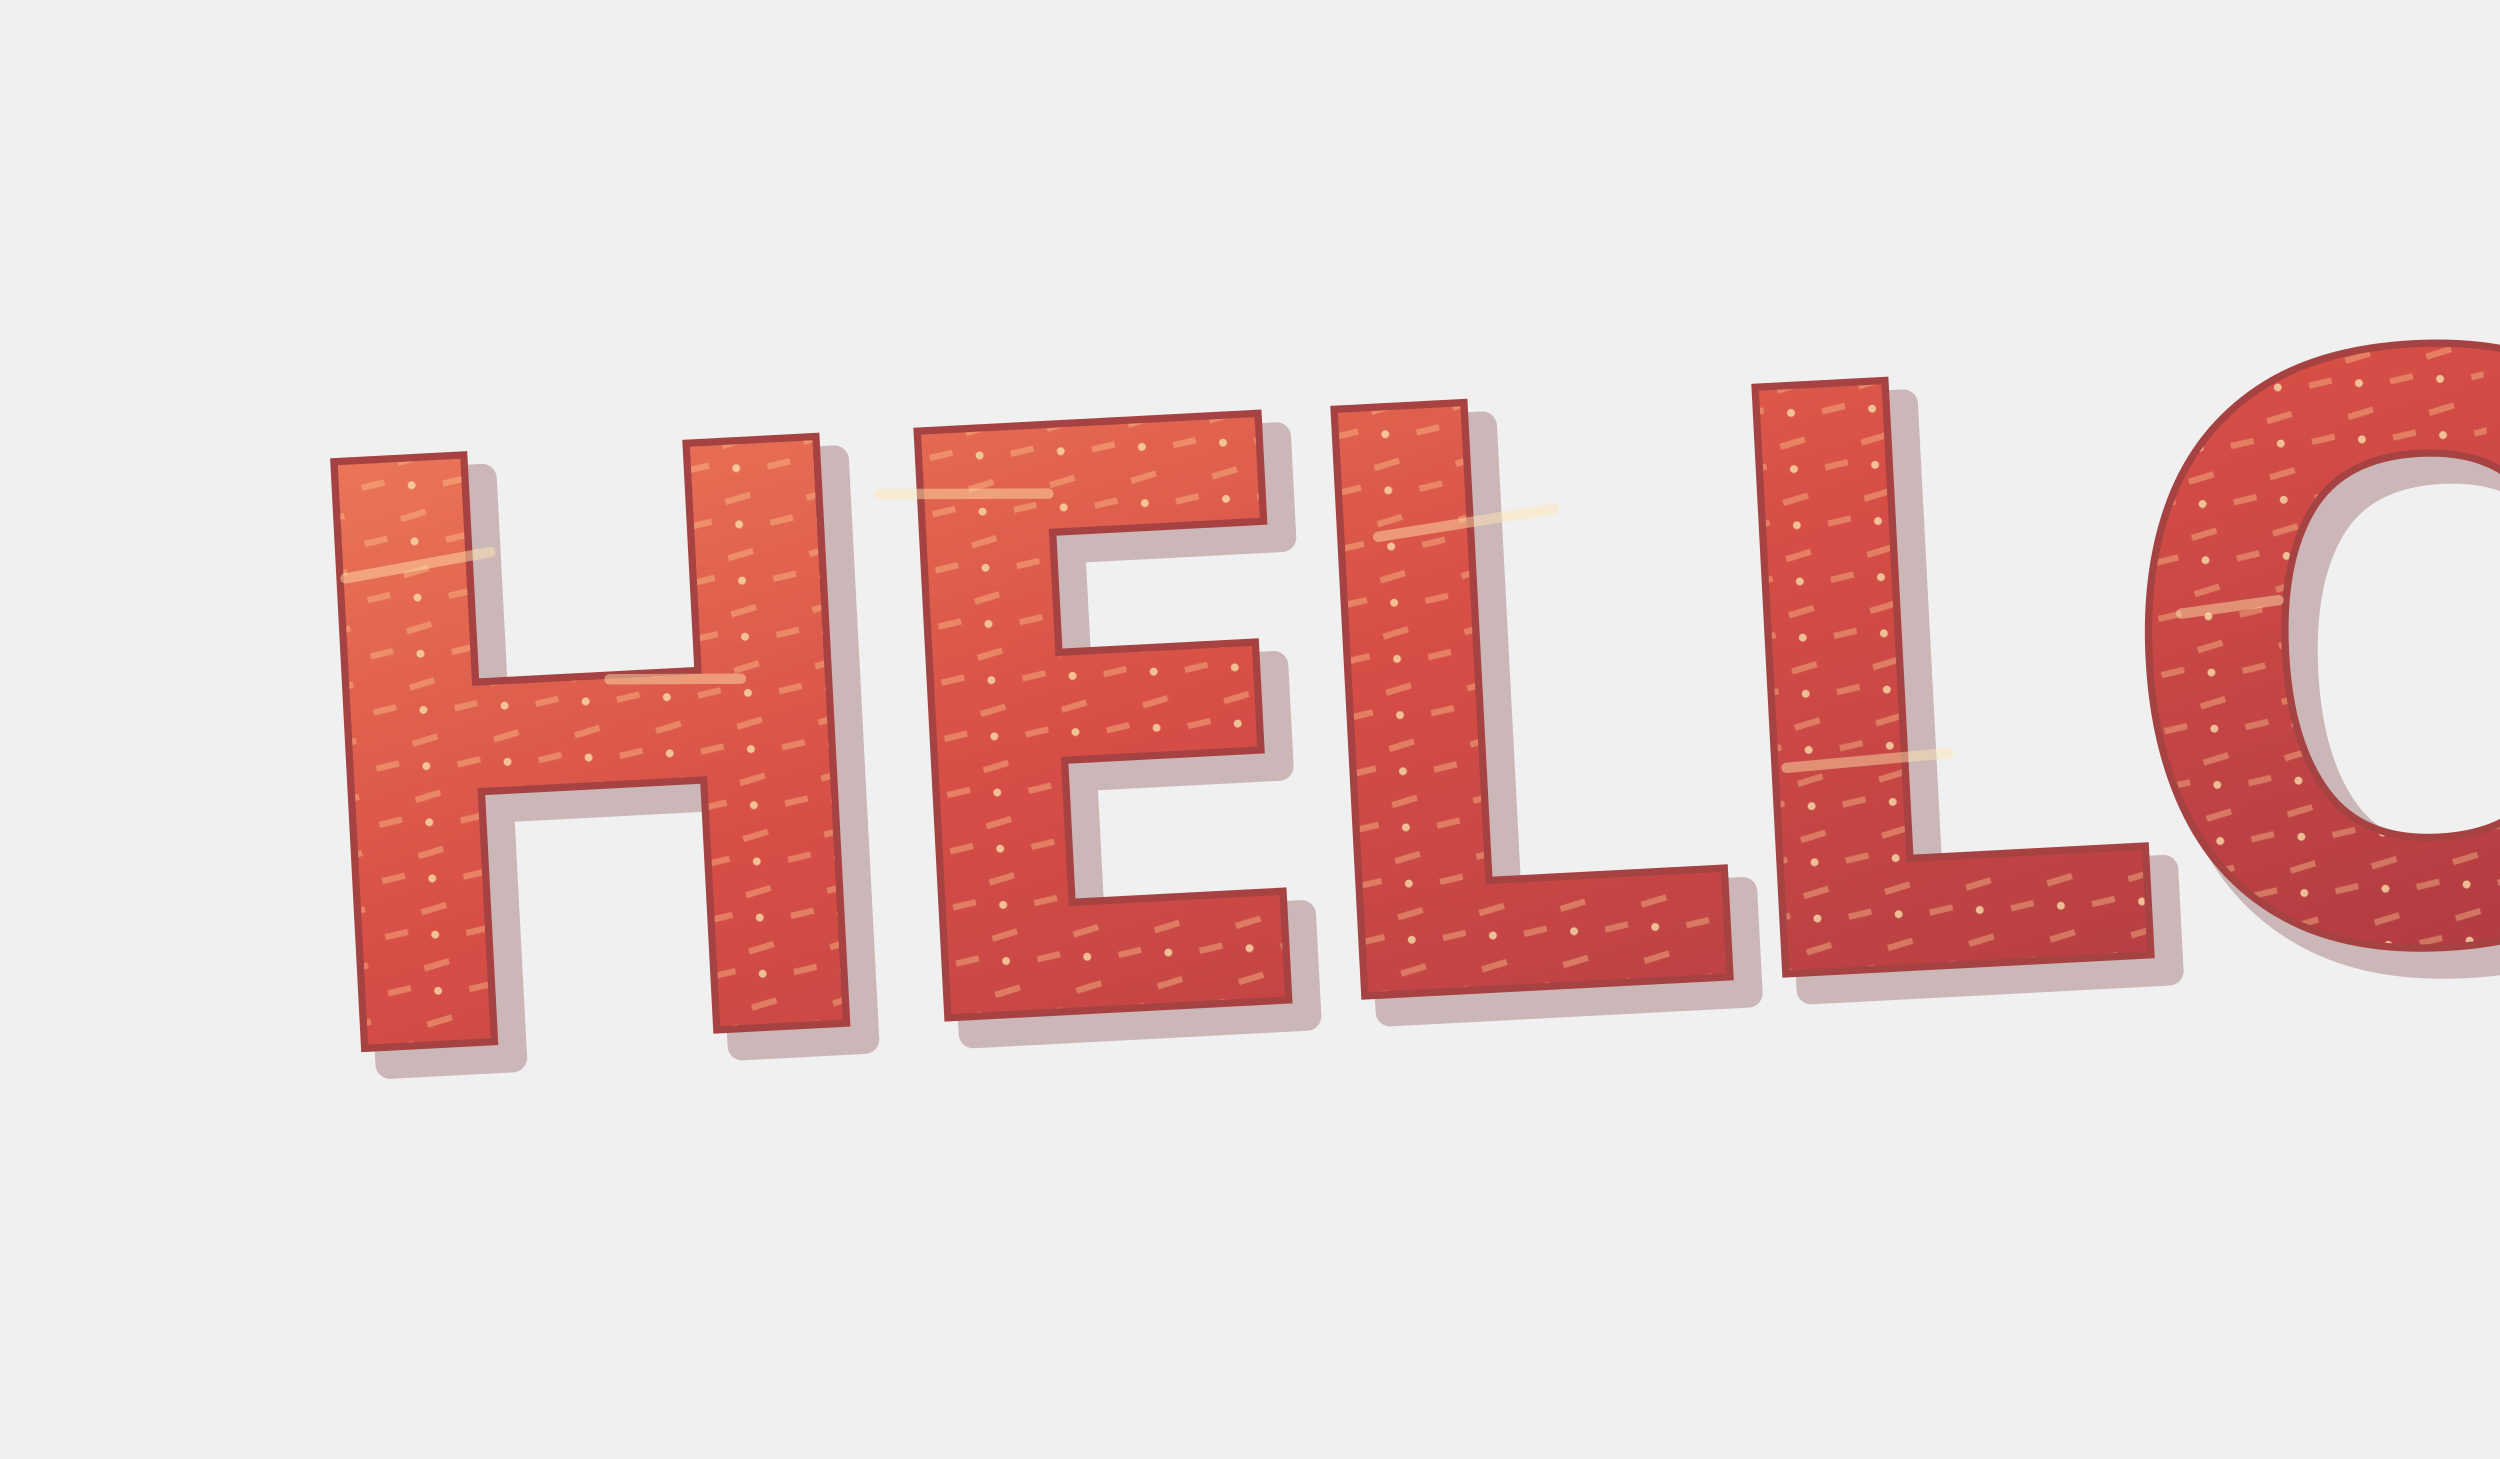
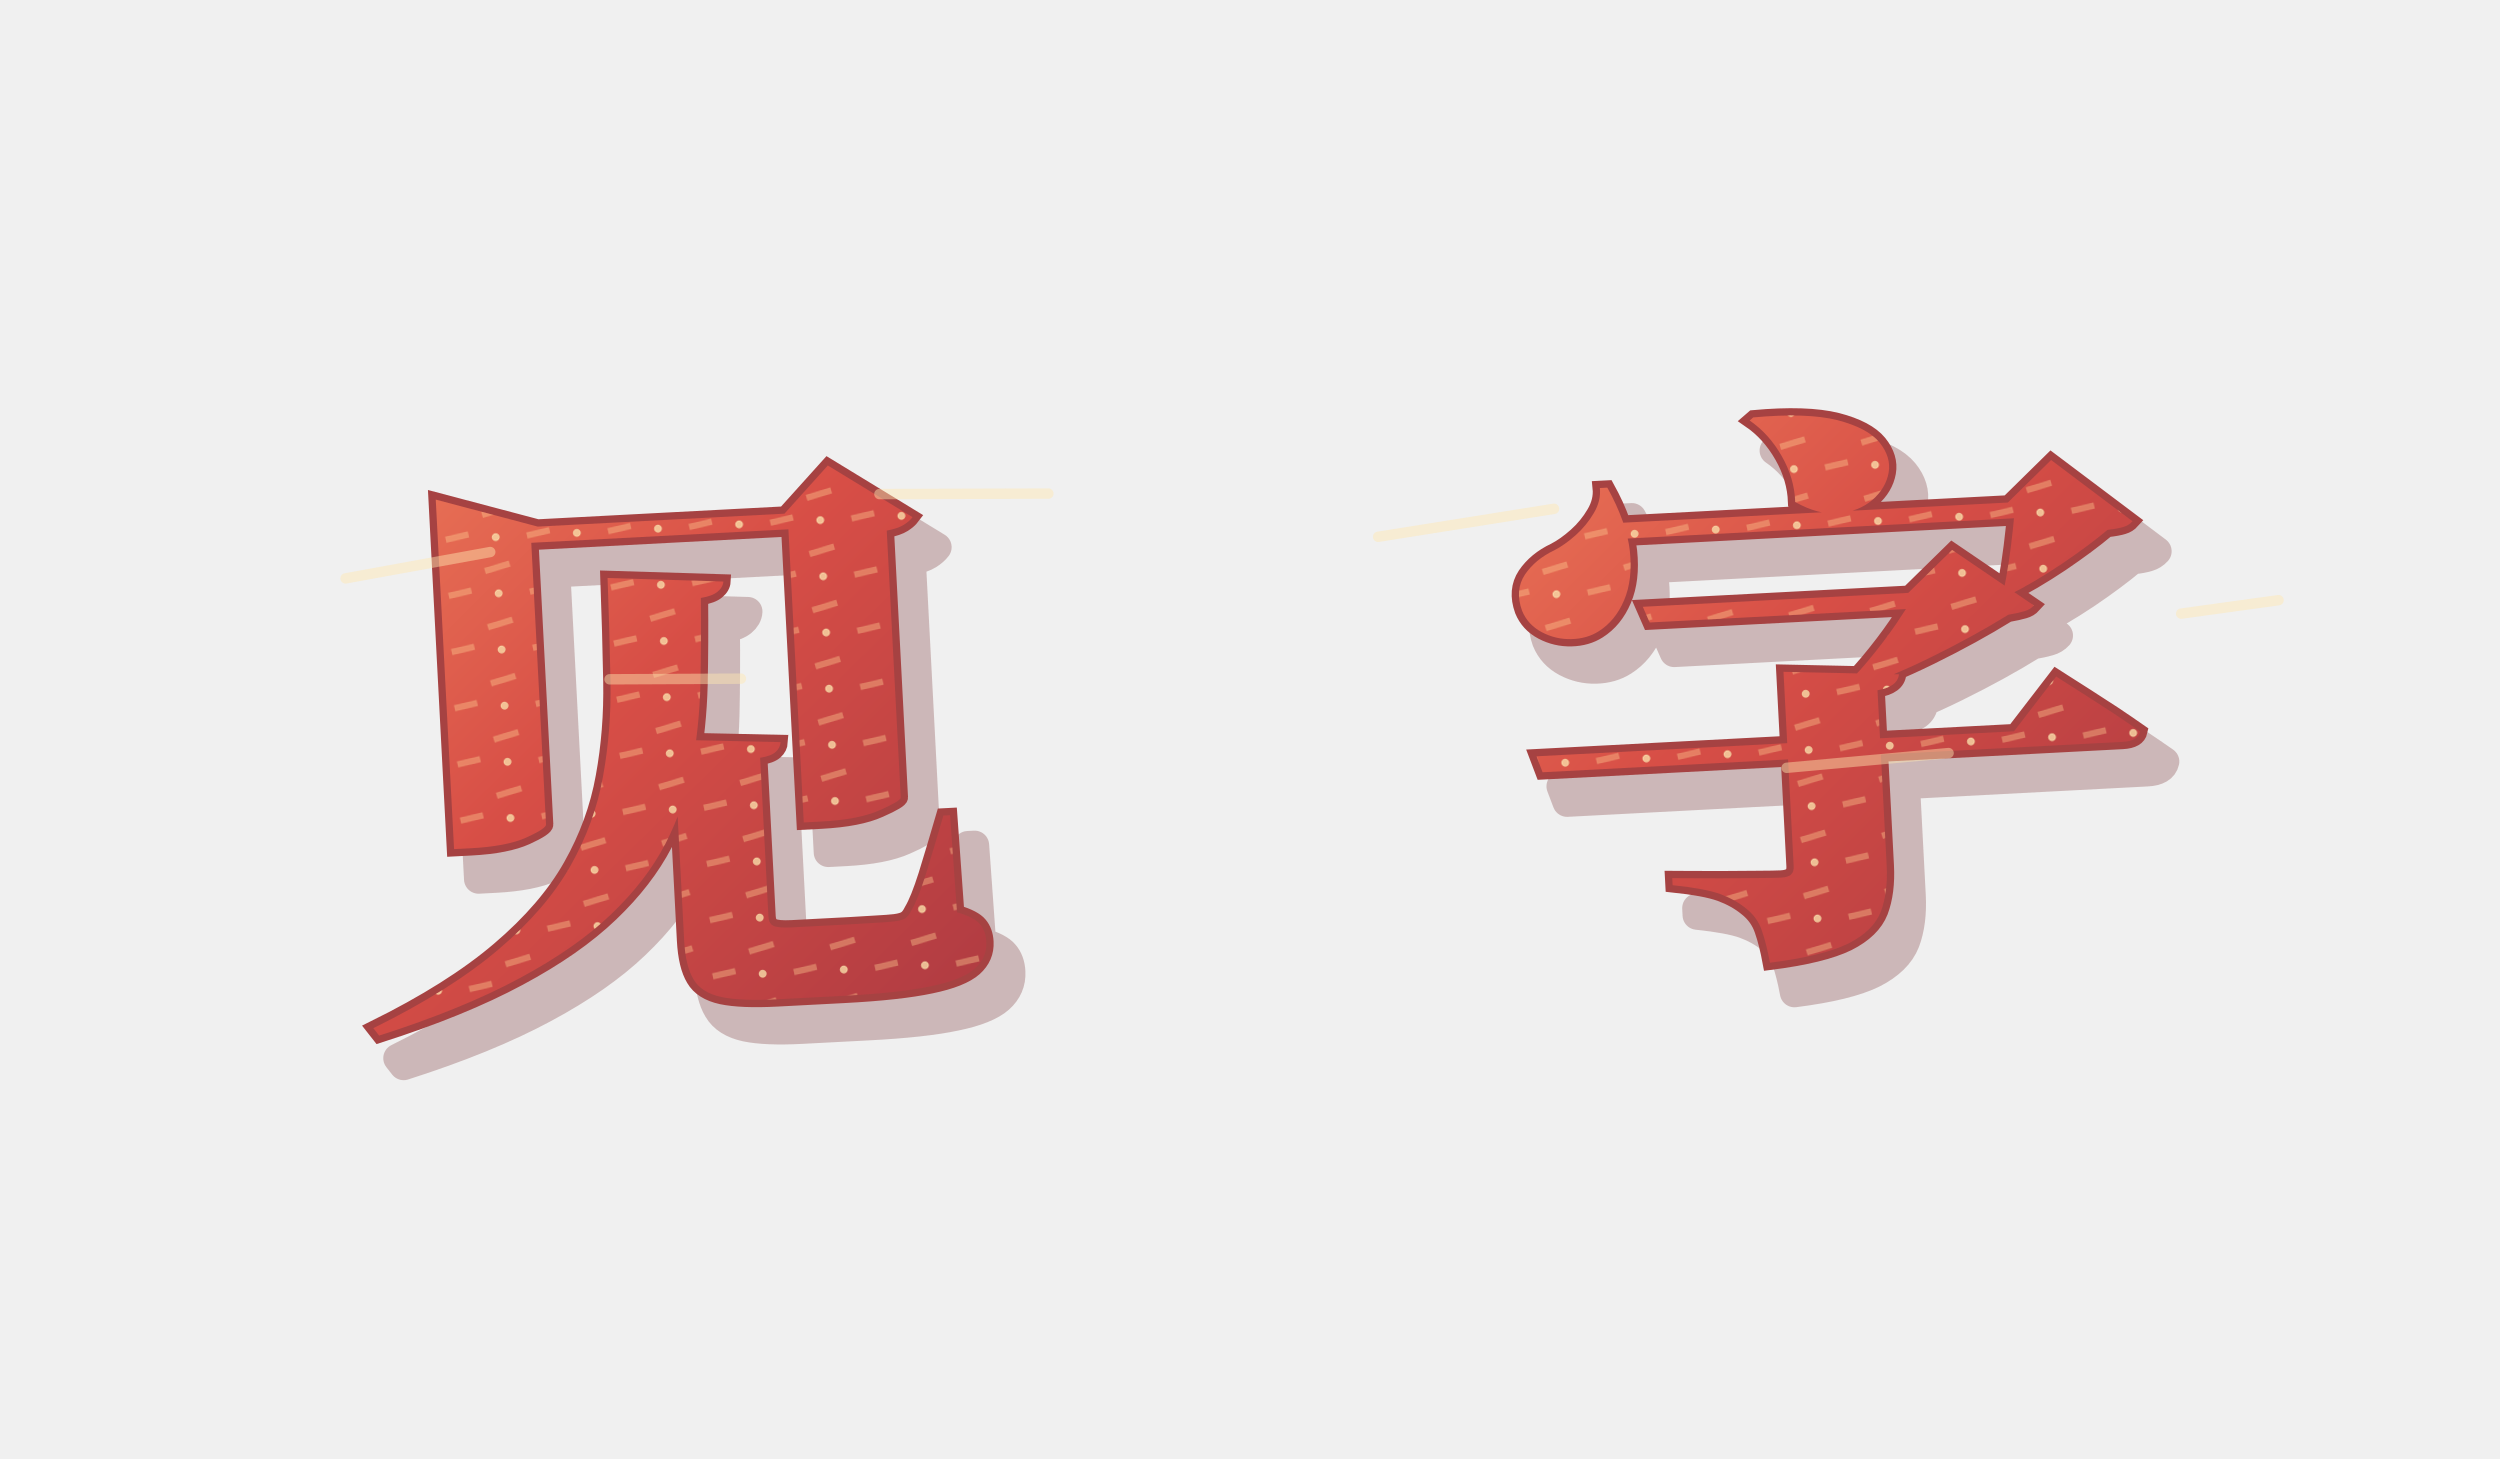
<svg xmlns="http://www.w3.org/2000/svg" viewBox="0 0 1200 700" width="1200" height="700">
  <defs>
    <linearGradient id="letters" x1="0" y1="0" x2="1" y2="1">
      <stop stop-color="#EA7557" />
      <stop offset=".42" stop-color="#D74E46" />
      <stop offset="1" stop-color="#AF3B42" />
    </linearGradient>
    <pattern id="scratches" width="39" height="27" patternUnits="userSpaceOnUse">
      <path d="m3 12 12-3m9 14 11-2" stroke="#FFCE93" stroke-width="3" opacity=".48" />
      <circle cx="9" cy="23" r="1.9" fill="#F7DCA8" />
    </pattern>
+     <g id="chapter-title" aria-label="见字">
+       <path d="M374.4 344.4Q374.1 347.1 371.8 349Q369.4 350.9 364.2 351.4V427.7Q364.2 431 366.2 432.2Q368.3 433.5 375.1 433.5H403.1Q410.1 433.5 415.8 433.4Q421.5 433.4 424.6 433.2Q428.4 432.9 429.9 431.9Q431.4 431 432.9 428.3Q436.2 423.4 440.6 411.7Q444.9 400 450.6 383.7H453.8L454.7 430.4Q462.9 433.3 465.4 436.7Q468 440.1 468 445.3Q468 452.9 461.8 457.9Q455.5 462.9 440.4 465.2Q425.3 467.6 398.5 467.6H366.3Q349 467.6 339.6 465.1Q330.1 462.5 326.7 455.9Q323.2 449.4 323.2 437V340.6ZM351 266Q350.7 268.7 348 270.7Q345.4 272.7 339.8 273.3Q338.9 294.7 337.4 315Q335.8 335.4 331.2 354.3Q326.6 373.1 316.6 390.3Q306.5 407.5 288.8 422.7Q271.1 438 243.2 451.1Q215.3 464.3 174.6 475L172 471.3Q210.4 454.8 234.1 436.6Q257.9 418.4 270.6 398.4Q283.3 378.4 288.4 356.5Q293.6 334.6 294.4 310.9Q295.2 287.3 295.6 261.4ZM215.2 219.5 263.4 235H382L404 213L443.3 239.9Q441.8 241.7 439 243.3Q436.2 244.9 430.6 245.7V374Q430.6 375.6 420.3 379.5Q410.1 383.5 391.8 383.5H383.5V242.6H259.9V378Q259.9 379.9 250.3 383.7Q240.6 387.5 223.4 387.5H215.2V235Z" />
+       <path d="M968.7 260.4 990.5 241.1 1028 272.5Q1026.1 274.4 1023.5 275Q1020.8 275.7 1015.8 276Q1006.7 282.9 992.8 291.3Q978.8 299.6 966.6 304.9L964.3 303.2Q966 296.9 967.6 289.1Q969.2 281.3 970.4 273.6Q971.7 265.9 972.2 260.4ZM777.1 243.2Q785.5 260.5 786.3 274.2Q787 288 782.3 297.6Q777.6 307.2 769.4 311.8Q763.6 315.1 756.1 314.9Q748.5 314.7 742 310.8Q735.5 306.9 733.1 300Q730.1 290 735.4 282.8Q740.8 275.7 750.1 271.9Q755.2 269.6 760.7 265.2Q766.2 260.8 770 255Q773.8 249.3 773.5 243.2ZM987.6 260.4V268.1H774.2V260.4ZM848.8 213.2Q874.6 212.2 889 216.6Q903.3 221.1 908.7 228.4Q914 235.7 912.3 243.1Q910.6 250.4 903.9 255.7Q897.2 260.9 887.4 261.3Q877.6 261.7 866.8 254.8Q867 243.4 861.5 232.5Q856 221.5 847 214.6ZM918.7 301.2 940.8 281.7 978.6 310.4Q976.7 312.3 973.9 312.9Q971 313.6 966.1 314.2Q949.2 323.5 928 332.6Q906.8 341.7 886.4 347.2H882.2Q889.6 341.5 897.5 333Q905.4 324.5 912 315.9Q918.6 307.2 922.5 301.2ZM912.2 340Q911.2 346 901.5 347.1V431.3Q901.5 444.3 897.5 453.4Q893.4 462.4 881.1 467.8Q868.7 473.1 843.1 475Q841.9 465.8 840 459.3Q838.2 452.9 833 448.4Q828.1 443.9 820.9 440.8Q813.7 437.8 798.4 435.4V432Q798.4 432 805.2 432.4Q812 432.8 821.4 433.3Q830.8 433.7 839.1 434.1Q847.4 434.5 850.5 434.5Q854.1 434.5 855.5 433.2Q856.9 432 856.9 429.4V335.9ZM987.5 345Q987.5 345 991.4 347.8Q995.4 350.7 1001.5 355Q1007.5 359.3 1014.2 364.2Q1020.9 369.2 1026.4 373.5Q1025.2 378 1017.7 378H738.9L736.4 370.2H965.9ZM937.4 301.2V308.9H794L791.1 301.2Z" />
+     </g>
    <mask id="letter-mask">
      <rect width="1200" height="700" fill="#000" />
-       <text x="134" y="479" font-size="390" font-family="Impact, 'Arial Black', sans-serif" font-weight="900" letter-spacing="-18" textLength="960" lengthAdjust="spacingAndGlyphs" fill="#fff">HELLO</text>
+       <use href="#chapter-title" fill="#fff" />
    </mask>
  </defs>
  <g transform="rotate(-3 600 345)">
-     <text x="144" y="489" font-size="390" font-family="Impact,'Arial Black',sans-serif" font-weight="900" letter-spacing="-18" textLength="960" lengthAdjust="spacingAndGlyphs" fill="#874A4B" opacity=".34" stroke="#874A4B" stroke-width="14" stroke-linejoin="round">HELLO</text>
-     <text x="134" y="479" font-size="390" font-family="Impact,'Arial Black',sans-serif" font-weight="900" letter-spacing="-18" textLength="960" lengthAdjust="spacingAndGlyphs" fill="url(#letters)" stroke="#A64242" stroke-width="7" paint-order="stroke">HELLO</text>
+     <use href="#chapter-title" transform="translate(11 15)" fill="#874A4B" opacity=".34" stroke="#874A4B" stroke-width="14" stroke-linejoin="round" />
+     <use href="#chapter-title" fill="url(#letters)" stroke="#A64242" stroke-width="7" paint-order="stroke" />
    <rect width="1200" height="700" fill="url(#scratches)" mask="url(#letter-mask)" opacity=".8" />
    <path d="M170 255l70-9M294 310l63 3M428 228l81 4M666 261l85-9M856 382l78-3M1049 318l47-4" stroke="#FFE7B0" stroke-width="5" opacity=".46" stroke-linecap="round" />
  </g>
</svg>
